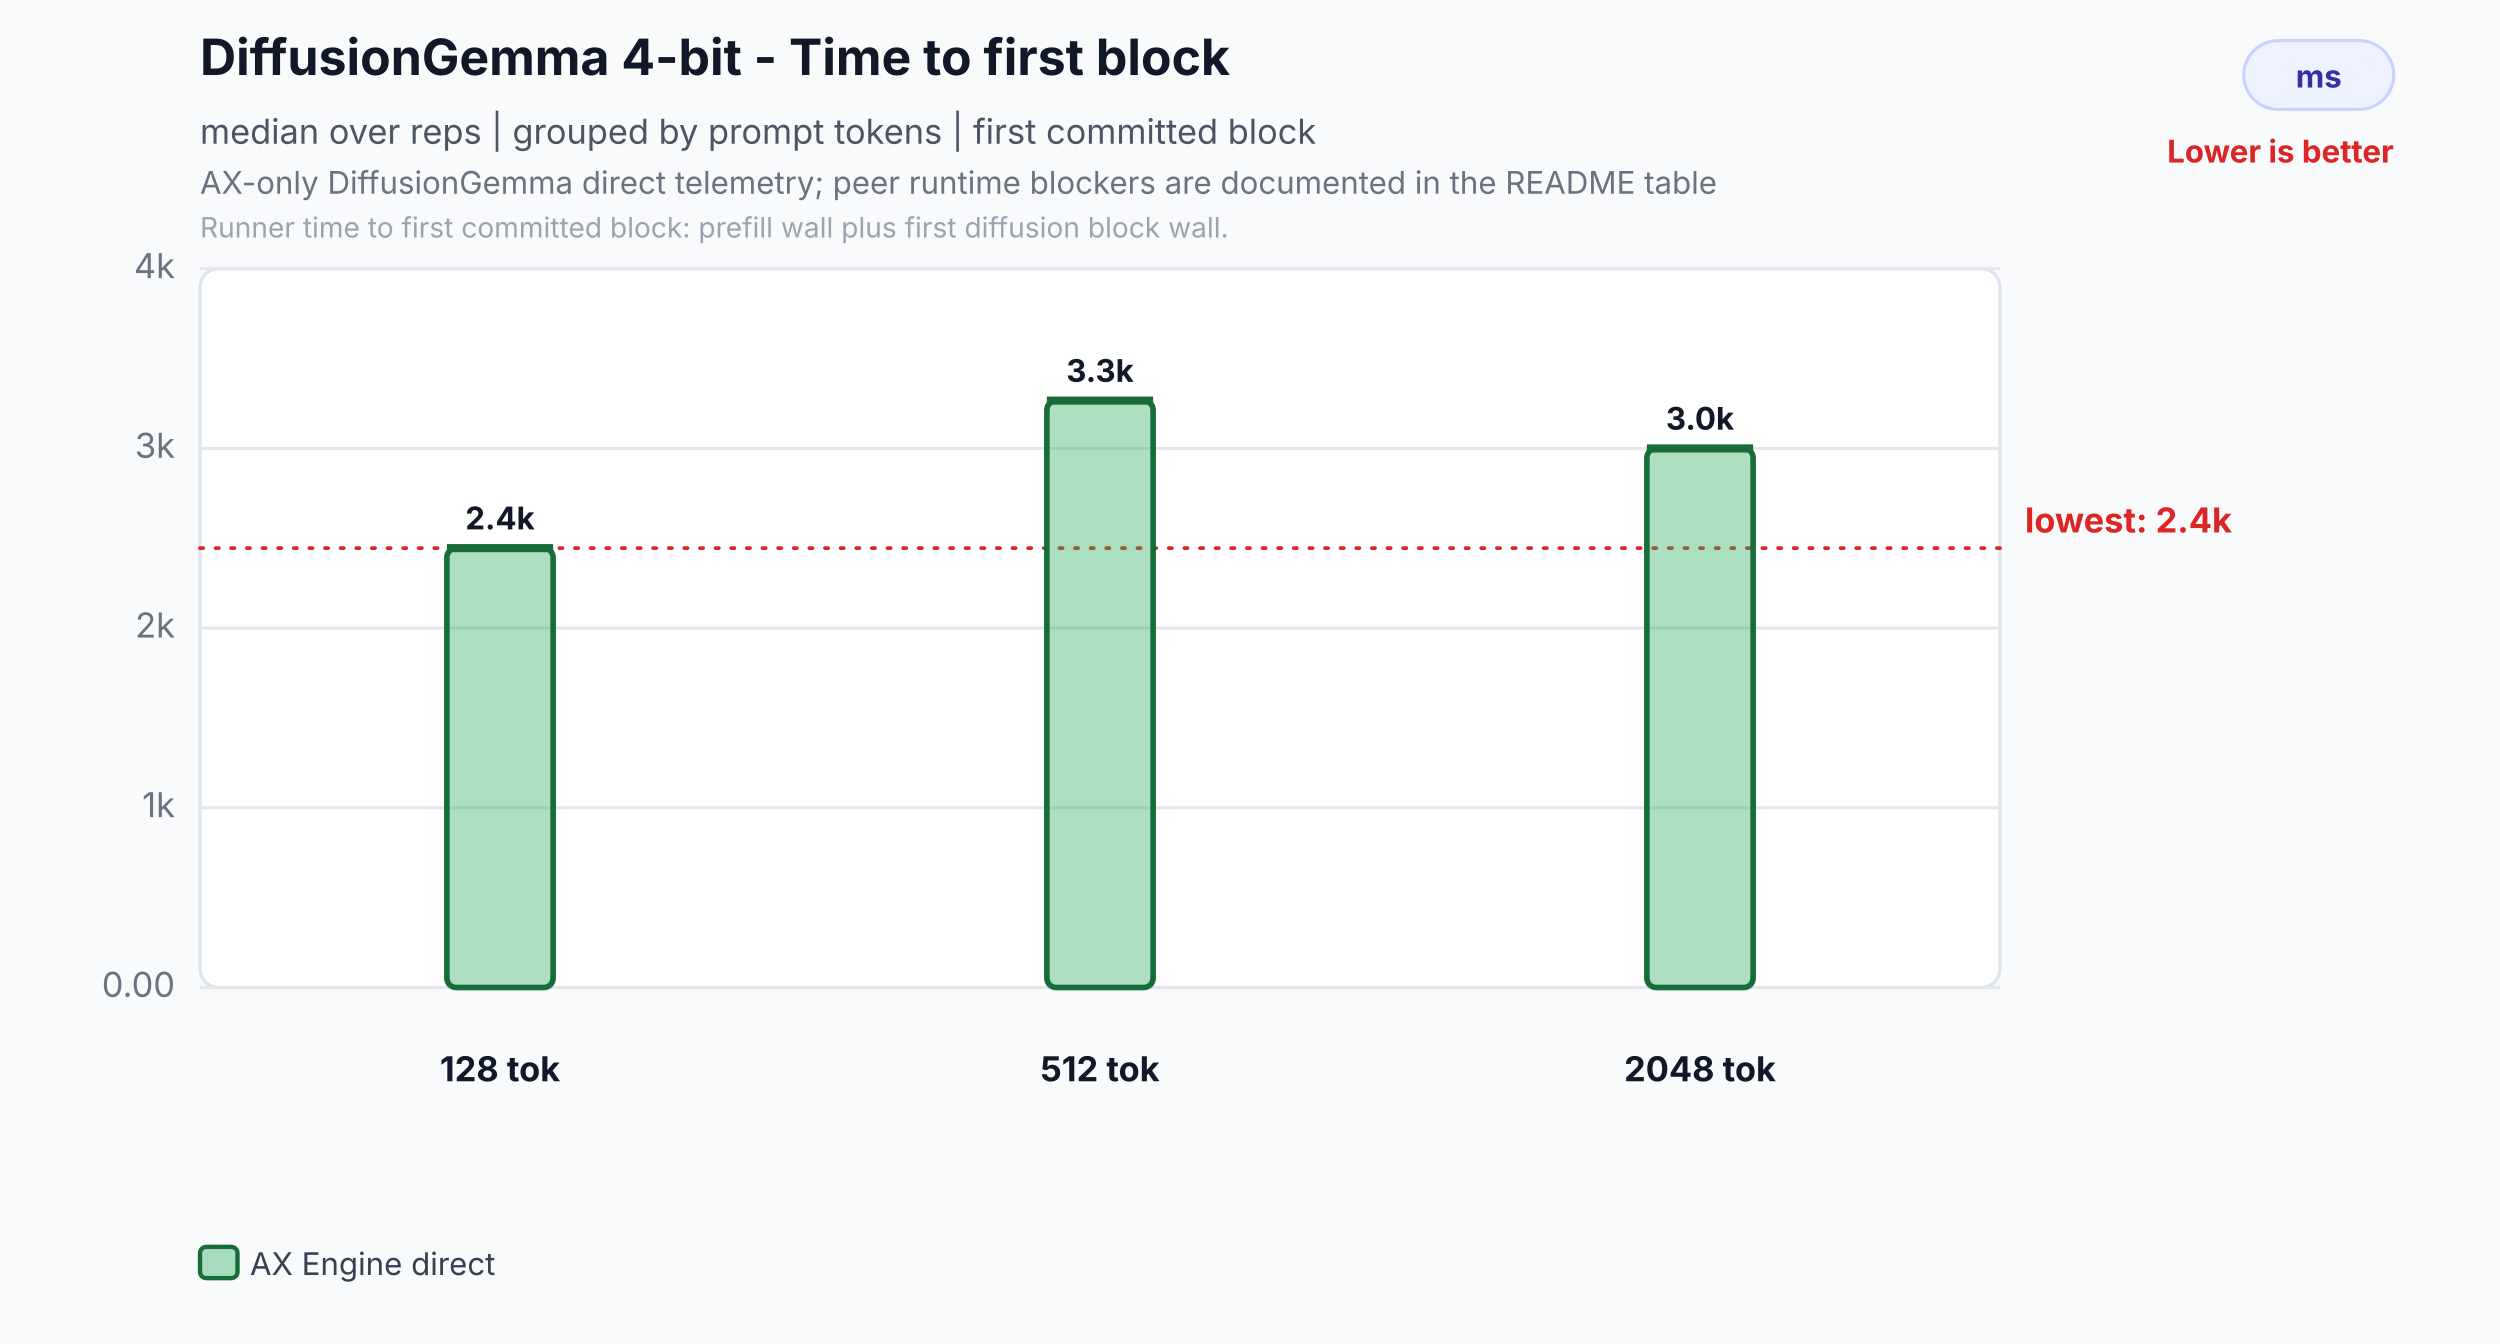
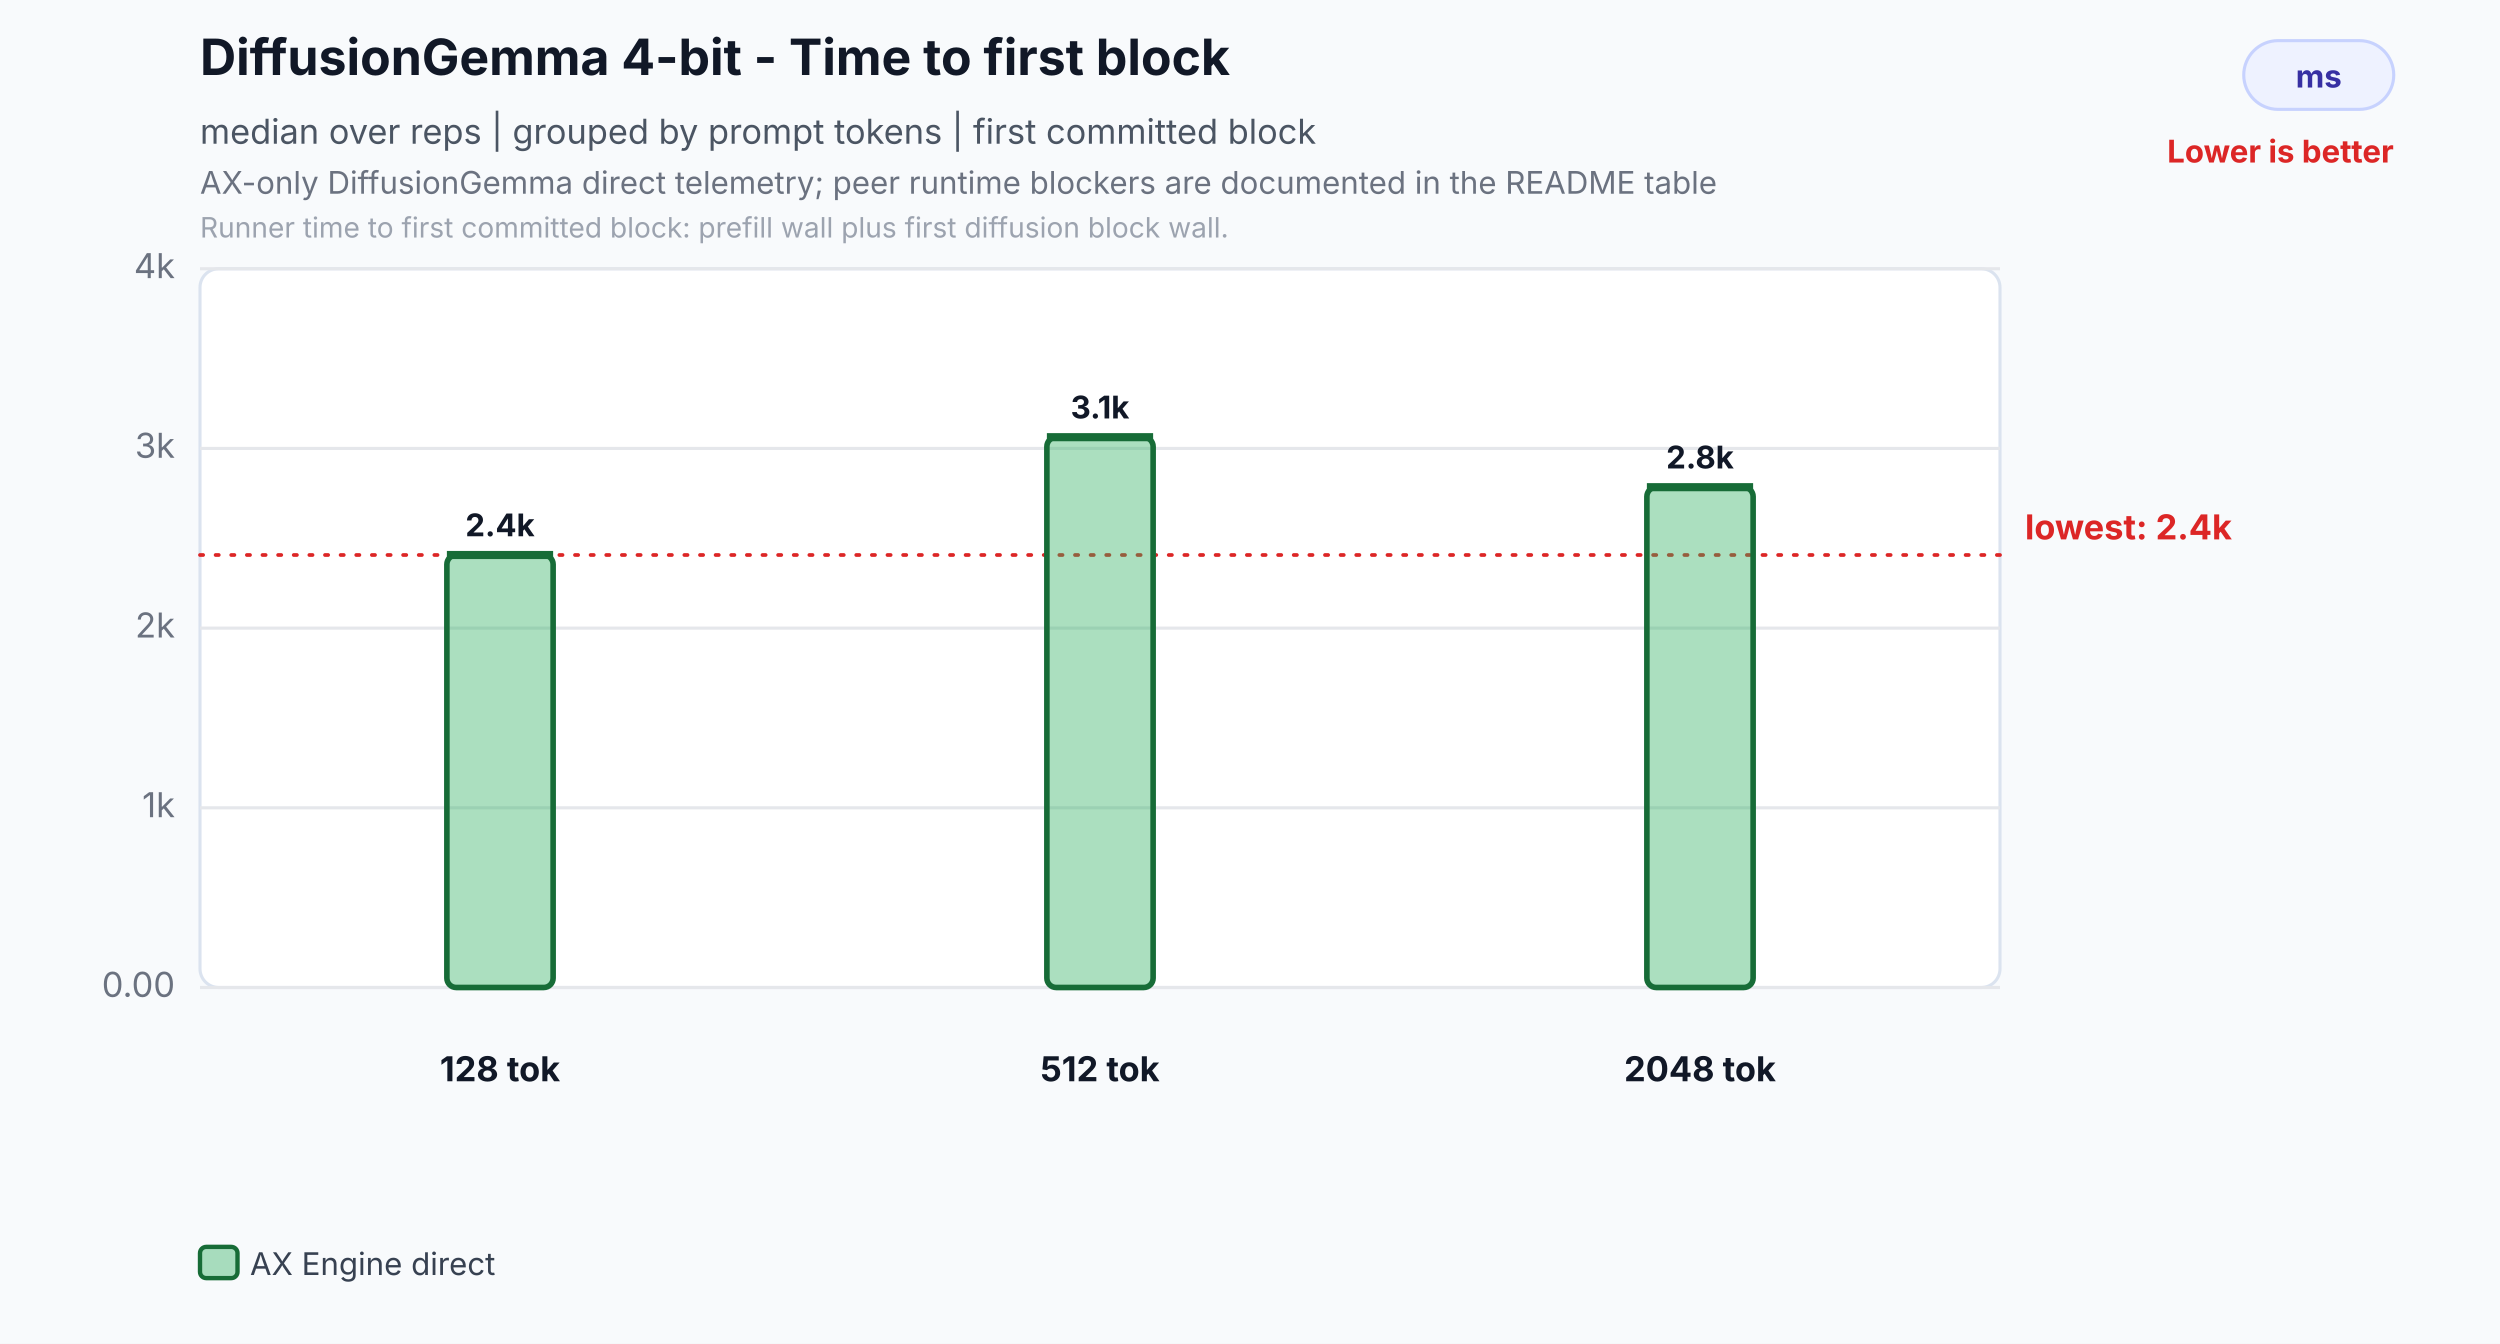
<svg xmlns="http://www.w3.org/2000/svg" width="800" height="430" viewBox="0 0 800 430" role="img" aria-labelledby="title desc">
  <rect width="800" height="430" fill="#f8fafc" />
  <text id="title" x="64" y="24" font-family="Inter,Segoe UI,Arial,sans-serif" font-size="16" font-weight="700" fill="#111827">DiffusionGemma 4-bit - Time to first block</text>
  <text x="64" y="46" font-family="Inter,Segoe UI,Arial,sans-serif" font-size="11" fill="#4b5563">median over reps | grouped by prompt tokens | first committed block</text>
  <text id="desc" x="64" y="62" font-family="Inter,Segoe UI,Arial,sans-serif" font-size="10" fill="#6b7280">AX-only DiffusionGemma direct telemetry; peer runtime blockers are documented in the README table</text>
  <text x="64" y="76" font-family="Inter,Segoe UI,Arial,sans-serif" font-size="9" fill="#9ca3af">Runner time to first committed block: prefill wall plus first diffusion block wall.</text>
  <rect x="718" y="13" width="48" height="22" rx="11" fill="#eef2ff" stroke="#c7d2fe" />
  <text x="742.0" y="28" text-anchor="middle" font-family="Inter,Segoe UI,Arial,sans-serif" font-size="10" font-weight="700" fill="#3730a3">ms</text>
  <text x="766" y="52" text-anchor="end" font-family="Inter,Segoe UI,Arial,sans-serif" font-size="10" font-weight="700" fill="#dc2626">Lower is better</text>
  <rect x="64" y="86" width="576" height="230" rx="6" fill="#ffffff" stroke="#dbe3ef" />
  <line x1="64" y1="316.0" x2="640" y2="316.0" stroke="#e5e7eb" stroke-width="1" />
  <text x="56" y="319.0" text-anchor="end" font-family="Inter,Segoe UI,Arial,sans-serif" font-size="11" fill="#6b7280">0.00</text>
  <line x1="64" y1="258.5" x2="640" y2="258.5" stroke="#e5e7eb" stroke-width="1" />
  <text x="56" y="261.5" text-anchor="end" font-family="Inter,Segoe UI,Arial,sans-serif" font-size="11" fill="#6b7280">1k</text>
  <line x1="64" y1="201.0" x2="640" y2="201.0" stroke="#e5e7eb" stroke-width="1" />
  <text x="56" y="204.0" text-anchor="end" font-family="Inter,Segoe UI,Arial,sans-serif" font-size="11" fill="#6b7280">2k</text>
  <line x1="64" y1="143.5" x2="640" y2="143.5" stroke="#e5e7eb" stroke-width="1" />
  <text x="56" y="146.5" text-anchor="end" font-family="Inter,Segoe UI,Arial,sans-serif" font-size="11" fill="#6b7280">3k</text>
  <line x1="64" y1="86.0" x2="640" y2="86.0" stroke="#e5e7eb" stroke-width="1" />
  <text x="56" y="89.0" text-anchor="end" font-family="Inter,Segoe UI,Arial,sans-serif" font-size="11" fill="#6b7280">4k</text>
-   <line x1="64" y1="175.4" x2="640" y2="175.4" stroke="#dc2626" stroke-width="1.2" stroke-dasharray="1 4" stroke-linecap="round" />
-   <text x="648" y="170.4" text-anchor="start" font-family="Inter,Segoe UI,Arial,sans-serif" font-size="11" font-weight="700" fill="#dc2626">lowest: 2.4k</text>
-   <rect x="143.0" y="175.4" width="34.0" height="140.6" rx="3" fill="#2eaf5f" fill-opacity="0.40" stroke="#176c37" stroke-width="1.8" />
-   <line x1="143.0" y1="175.4" x2="177.0" y2="175.4" stroke="#176c37" stroke-width="2.6" />
-   <text x="160.0" y="169.4" text-anchor="middle" font-family="Inter,Segoe UI,Arial,sans-serif" font-size="10" font-weight="700" fill="#111827">2.4k</text>
+   <line x1="64" y1="177.6" x2="640" y2="177.6" stroke="#dc2626" stroke-width="1.2" stroke-dasharray="1 4" stroke-linecap="round" />
+   <text x="648" y="172.6" text-anchor="start" font-family="Inter,Segoe UI,Arial,sans-serif" font-size="11" font-weight="700" fill="#dc2626">lowest: 2.4k</text>
+   <rect x="143.0" y="177.6" width="34.0" height="138.4" rx="3" fill="#2eaf5f" fill-opacity="0.40" stroke="#176c37" stroke-width="1.8" />
+   <line x1="143.0" y1="177.6" x2="177.0" y2="177.6" stroke="#176c37" stroke-width="2.6" />
+   <text x="160.0" y="171.6" text-anchor="middle" font-family="Inter,Segoe UI,Arial,sans-serif" font-size="10" font-weight="700" fill="#111827">2.4k</text>
  <text x="160.0" y="346" text-anchor="middle" font-family="Inter,Segoe UI,Arial,sans-serif" font-size="11" font-weight="700" fill="#111827">128 tok</text>
-   <rect x="335.0" y="128.2" width="34.0" height="187.8" rx="3" fill="#2eaf5f" fill-opacity="0.40" stroke="#176c37" stroke-width="1.8" />
-   <line x1="335.0" y1="128.2" x2="369.0" y2="128.2" stroke="#176c37" stroke-width="2.6" />
-   <text x="352.0" y="122.2" text-anchor="middle" font-family="Inter,Segoe UI,Arial,sans-serif" font-size="10" font-weight="700" fill="#111827">3.3k</text>
+   <rect x="335.0" y="139.9" width="34.0" height="176.1" rx="3" fill="#2eaf5f" fill-opacity="0.40" stroke="#176c37" stroke-width="1.8" />
+   <line x1="335.0" y1="139.9" x2="369.0" y2="139.9" stroke="#176c37" stroke-width="2.6" />
+   <text x="352.0" y="133.9" text-anchor="middle" font-family="Inter,Segoe UI,Arial,sans-serif" font-size="10" font-weight="700" fill="#111827">3.1k</text>
  <text x="352.0" y="346" text-anchor="middle" font-family="Inter,Segoe UI,Arial,sans-serif" font-size="11" font-weight="700" fill="#111827">512 tok</text>
-   <rect x="527.0" y="143.5" width="34.0" height="172.5" rx="3" fill="#2eaf5f" fill-opacity="0.40" stroke="#176c37" stroke-width="1.8" />
-   <line x1="527.0" y1="143.5" x2="561.0" y2="143.5" stroke="#176c37" stroke-width="2.6" />
-   <text x="544.0" y="137.5" text-anchor="middle" font-family="Inter,Segoe UI,Arial,sans-serif" font-size="10" font-weight="700" fill="#111827">3.0k</text>
+   <rect x="527.0" y="155.9" width="34.0" height="160.1" rx="3" fill="#2eaf5f" fill-opacity="0.40" stroke="#176c37" stroke-width="1.8" />
+   <line x1="527.0" y1="155.9" x2="561.0" y2="155.9" stroke="#176c37" stroke-width="2.6" />
+   <text x="544.0" y="149.9" text-anchor="middle" font-family="Inter,Segoe UI,Arial,sans-serif" font-size="10" font-weight="700" fill="#111827">2.8k</text>
  <text x="544.0" y="346" text-anchor="middle" font-family="Inter,Segoe UI,Arial,sans-serif" font-size="11" font-weight="700" fill="#111827">2048 tok</text>
  <rect x="64.0" y="399" width="12" height="10" rx="2" fill="#2eaf5f" fill-opacity="0.40" stroke="#176c37" stroke-width="1.4" />
  <text x="80.0" y="408" font-family="Inter,Segoe UI,Arial,sans-serif" font-size="10" fill="#374151">AX Engine direct</text>
</svg>
